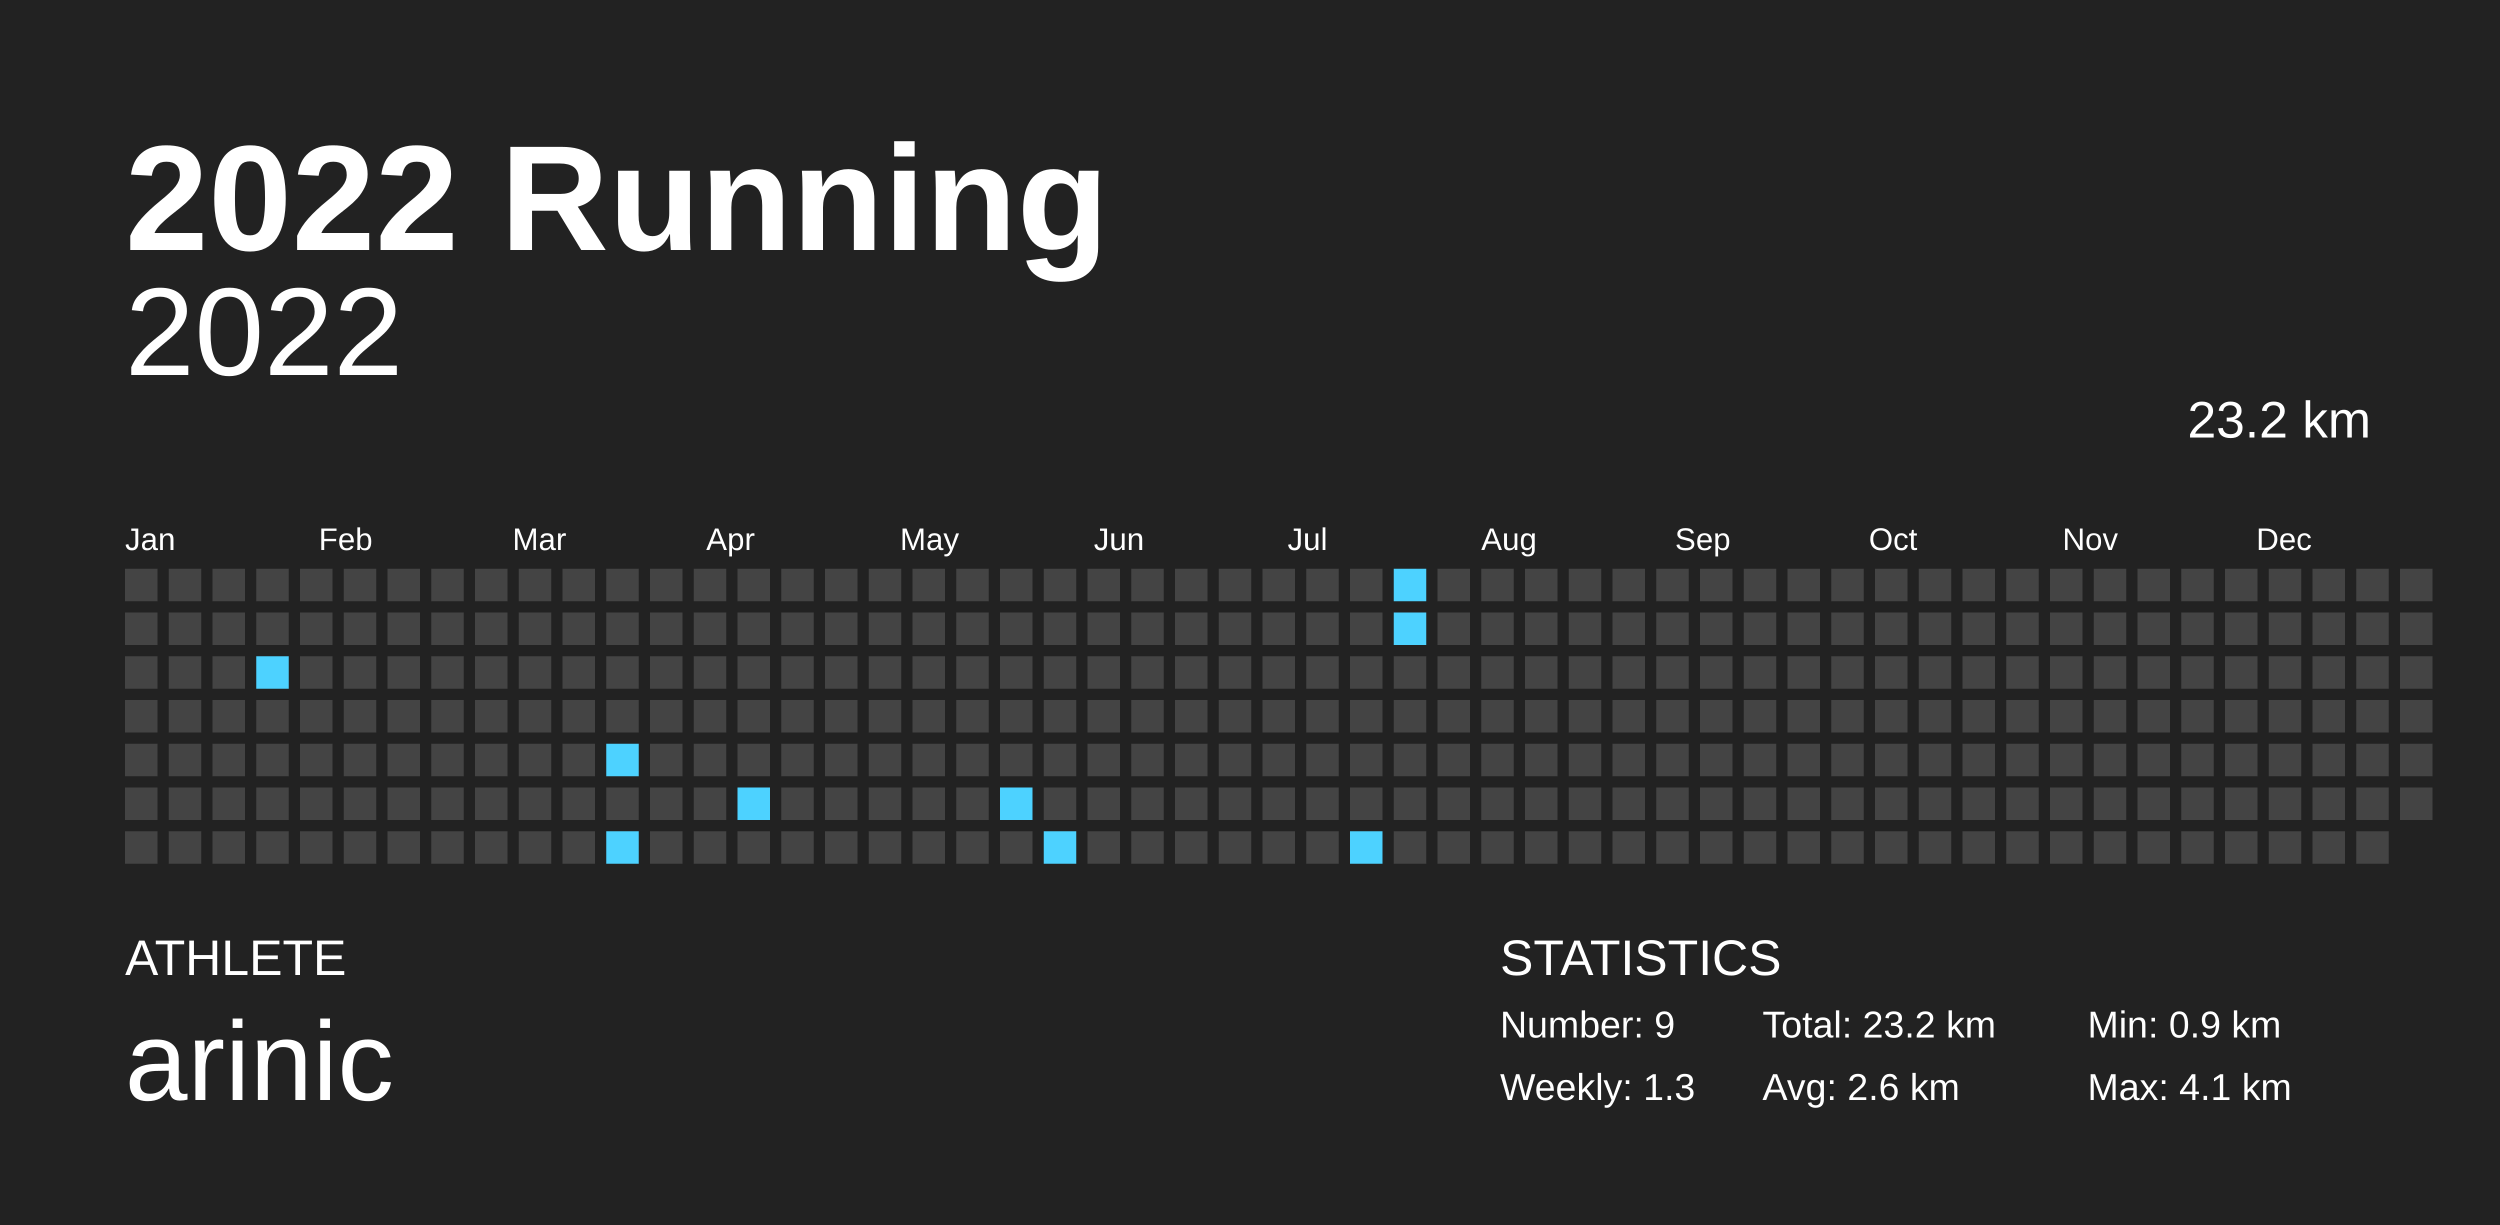
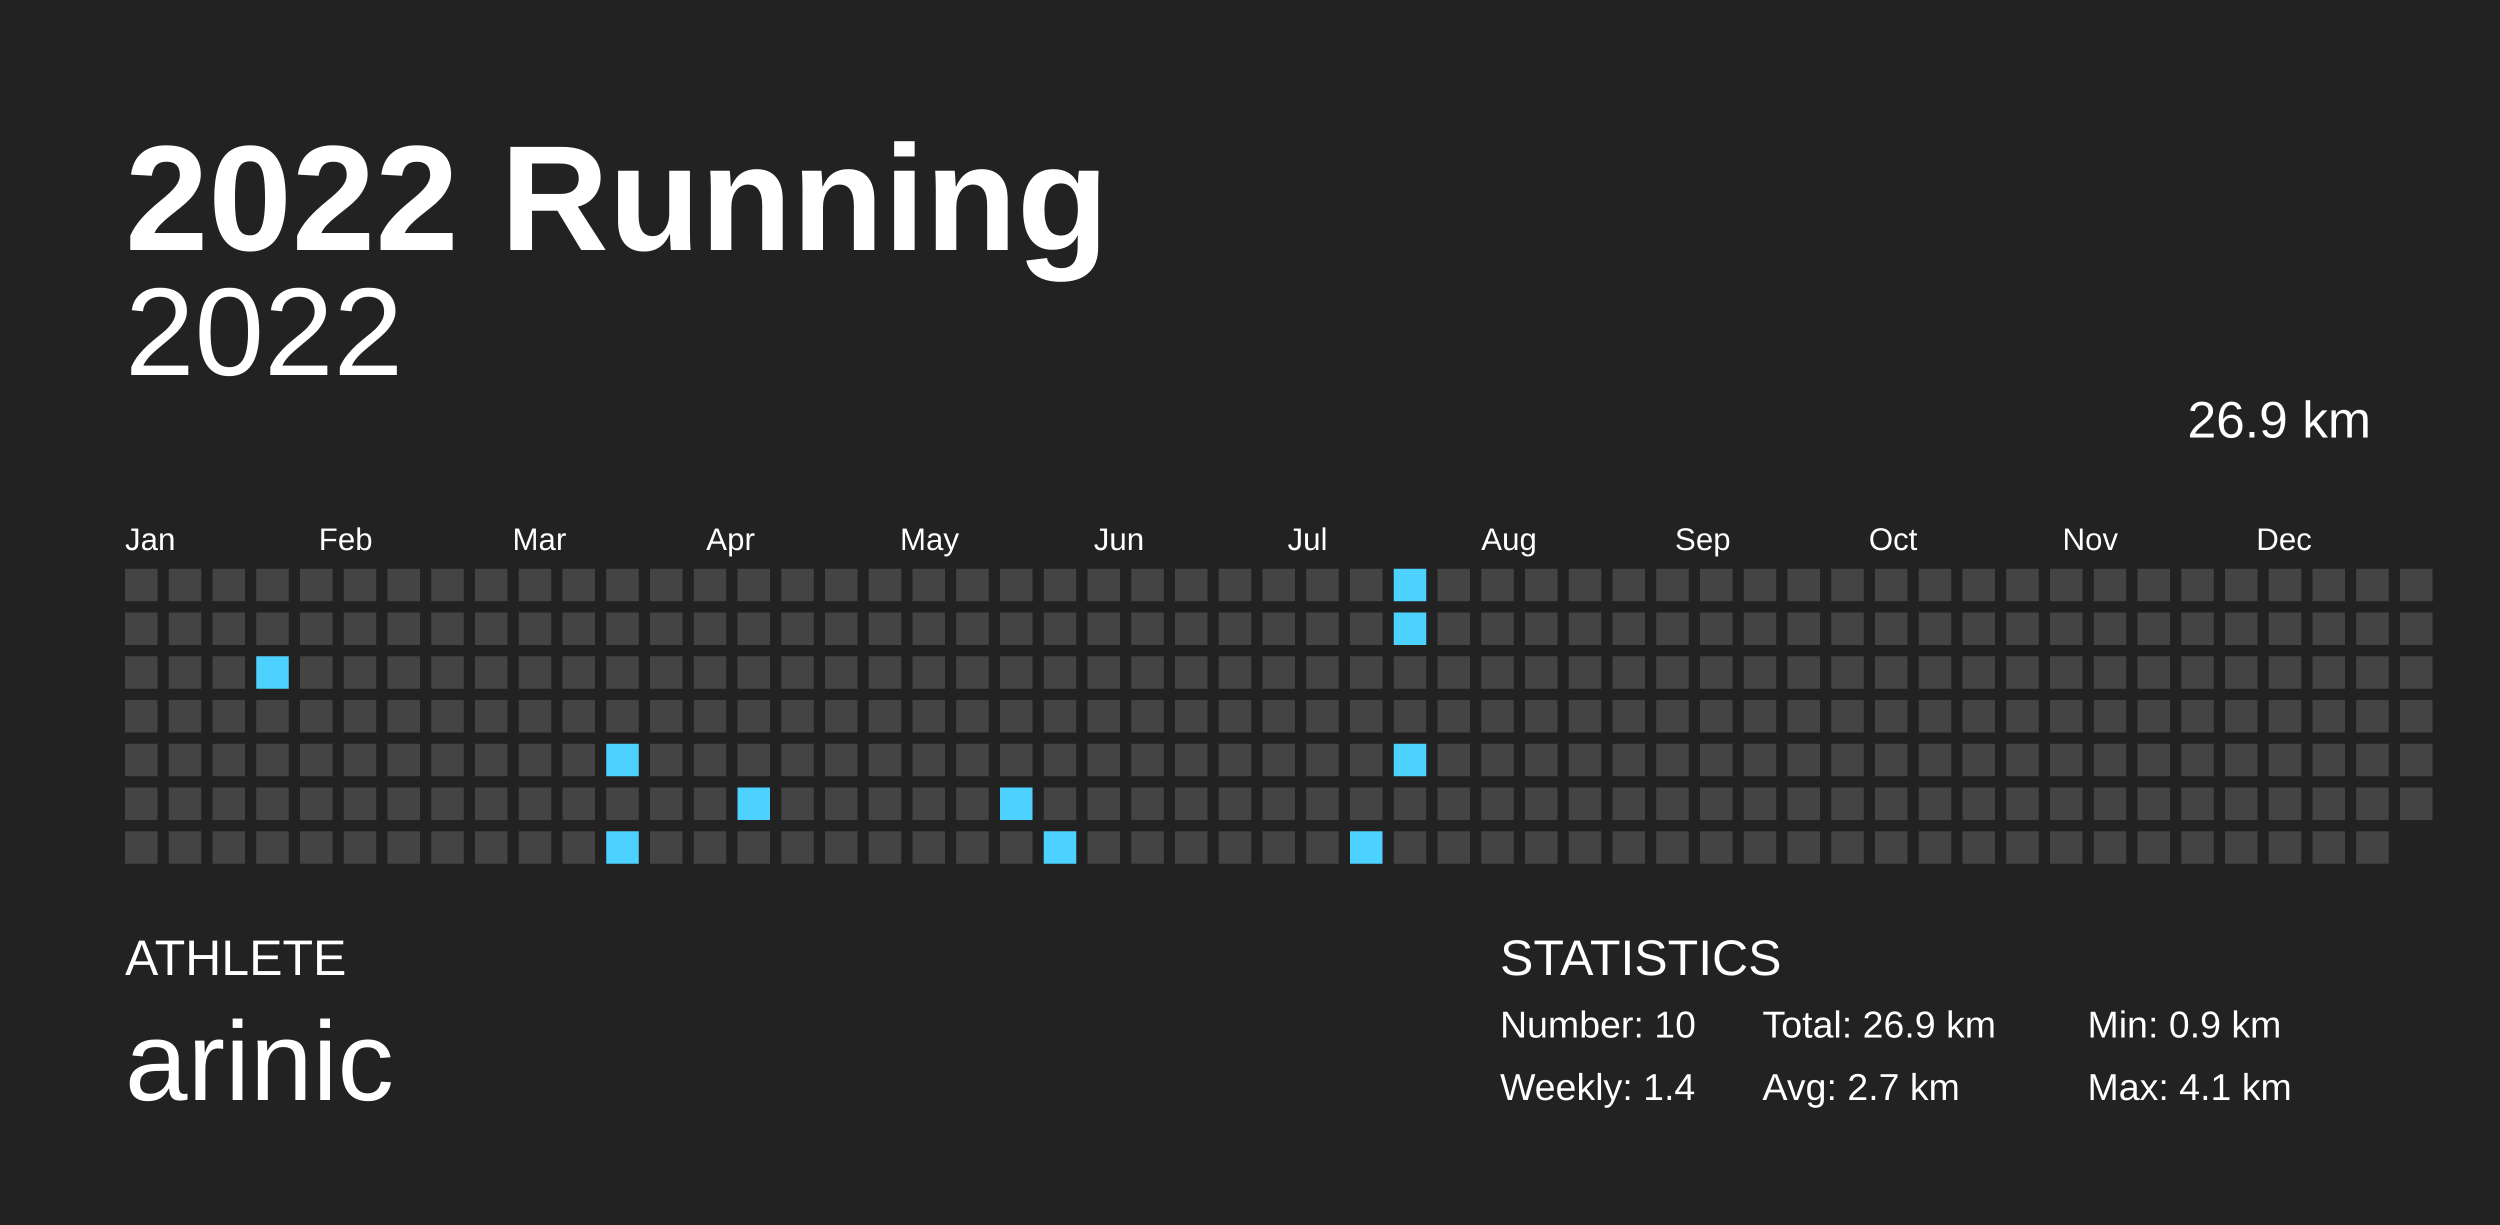
<svg xmlns="http://www.w3.org/2000/svg" baseProfile="full" height="98mm" version="1.1" viewBox="0,0,200,98" width="200mm">
  <defs />
  <rect fill="#222222" height="98" width="200" x="0" y="0" />
  <text fill="#FFFFFF" style="font-size:12px; font-family:Arial; font-weight:bold;" x="10" y="20">2022 Running</text>
  <text fill="#FFFFFF" style="font-size:4px; font-family:Arial" x="10" y="78">ATHLETE</text>
  <text fill="#FFFFFF" style="font-size:9px; font-family:Arial" x="10" y="88">arinic</text>
  <text fill="#FFFFFF" style="font-size:4px; font-family:Arial" x="120" y="78">STATISTICS</text>
-   <text fill="#FFFFFF" style="font-size:3px; font-family:Arial" x="120" y="83">Number: 9</text>
-   <text fill="#FFFFFF" style="font-size:3px; font-family:Arial" x="120" y="88">Weekly: 1.3</text>
-   <text fill="#FFFFFF" style="font-size:3px; font-family:Arial" x="141" y="83">Total: 23.2 km</text>
-   <text fill="#FFFFFF" style="font-size:3px; font-family:Arial" x="141" y="88">Avg: 2.6 km</text>
+   <text fill="#FFFFFF" style="font-size:3px; font-family:Arial" x="120" y="83">Number: 10</text>
+   <text fill="#FFFFFF" style="font-size:3px; font-family:Arial" x="120" y="88">Weekly: 1.4</text>
+   <text fill="#FFFFFF" style="font-size:3px; font-family:Arial" x="141" y="83">Total: 26.9 km</text>
+   <text fill="#FFFFFF" style="font-size:3px; font-family:Arial" x="141" y="88">Avg: 2.7 km</text>
  <text fill="#FFFFFF" style="font-size:3px; font-family:Arial" x="167" y="83">Min: 0.9 km</text>
  <text fill="#FFFFFF" style="font-size:3px; font-family:Arial" x="167" y="88">Max: 4.1 km</text>
  <text alignment-baseline="hanging" fill="#FFFFFF" style="font-size:10.0px; font-family:Arial;" x="10" y="30">2022</text>
-   <text alignment-baseline="hanging" fill="#FFFFFF" style="font-size:4.125px; font-family:Arial;" x="175" y="35">23.2 km</text>
+   <text alignment-baseline="hanging" fill="#FFFFFF" style="font-size:4.125px; font-family:Arial;" x="175" y="35">26.9 km</text>
  <text fill="#FFFFFF" style="font-size:2.5px; font-family:Arial" x="10.0" y="44">Jan</text>
  <text fill="#FFFFFF" style="font-size:2.5px; font-family:Arial" x="25.5" y="44">Feb</text>
  <text fill="#FFFFFF" style="font-size:2.5px; font-family:Arial" x="41.0" y="44">Mar</text>
  <text fill="#FFFFFF" style="font-size:2.5px; font-family:Arial" x="56.5" y="44">Apr</text>
  <text fill="#FFFFFF" style="font-size:2.5px; font-family:Arial" x="72.0" y="44">May</text>
  <text fill="#FFFFFF" style="font-size:2.5px; font-family:Arial" x="87.5" y="44">Jun</text>
  <text fill="#FFFFFF" style="font-size:2.5px; font-family:Arial" x="103.0" y="44">Jul</text>
  <text fill="#FFFFFF" style="font-size:2.5px; font-family:Arial" x="118.5" y="44">Aug</text>
  <text fill="#FFFFFF" style="font-size:2.5px; font-family:Arial" x="134.0" y="44">Sep</text>
  <text fill="#FFFFFF" style="font-size:2.5px; font-family:Arial" x="149.5" y="44">Oct</text>
  <text fill="#FFFFFF" style="font-size:2.5px; font-family:Arial" x="165.0" y="44">Nov</text>
  <text fill="#FFFFFF" style="font-size:2.5px; font-family:Arial" x="180.5" y="44">Dec</text>
  <rect fill="#444444" height="2.6" width="2.6" x="10.0" y="45.5" />
  <rect fill="#444444" height="2.6" width="2.6" x="10.0" y="49.0" />
  <rect fill="#444444" height="2.6" width="2.6" x="10.0" y="52.5" />
  <rect fill="#444444" height="2.6" width="2.6" x="10.0" y="56.0" />
  <rect fill="#444444" height="2.6" width="2.6" x="10.0" y="59.5" />
  <rect fill="#444444" height="2.6" width="2.6" x="10.0" y="63.0" />
  <rect fill="#444444" height="2.6" width="2.6" x="10.0" y="66.5" />
  <rect fill="#444444" height="2.6" width="2.6" x="13.5" y="45.5" />
  <rect fill="#444444" height="2.6" width="2.6" x="13.5" y="49.0" />
  <rect fill="#444444" height="2.6" width="2.6" x="13.5" y="52.5" />
  <rect fill="#444444" height="2.6" width="2.6" x="13.5" y="56.0" />
  <rect fill="#444444" height="2.6" width="2.6" x="13.5" y="59.5" />
  <rect fill="#444444" height="2.6" width="2.6" x="13.5" y="63.0" />
  <rect fill="#444444" height="2.6" width="2.6" x="13.5" y="66.5" />
  <rect fill="#444444" height="2.6" width="2.6" x="17.0" y="45.5" />
  <rect fill="#444444" height="2.6" width="2.6" x="17.0" y="49.0" />
  <rect fill="#444444" height="2.6" width="2.6" x="17.0" y="52.5" />
  <rect fill="#444444" height="2.6" width="2.6" x="17.0" y="56.0" />
  <rect fill="#444444" height="2.6" width="2.6" x="17.0" y="59.5" />
  <rect fill="#444444" height="2.6" width="2.6" x="17.0" y="63.0" />
  <rect fill="#444444" height="2.6" width="2.6" x="17.0" y="66.5" />
  <rect fill="#444444" height="2.6" width="2.6" x="20.5" y="45.5" />
  <rect fill="#444444" height="2.6" width="2.6" x="20.5" y="49.0" />
  <rect fill="#4dd2ff" height="2.6" width="2.6" x="20.5" y="52.5" />
  <rect fill="#444444" height="2.6" width="2.6" x="20.5" y="56.0" />
  <rect fill="#444444" height="2.6" width="2.6" x="20.5" y="59.5" />
  <rect fill="#444444" height="2.6" width="2.6" x="20.5" y="63.0" />
  <rect fill="#444444" height="2.6" width="2.6" x="20.5" y="66.5" />
  <rect fill="#444444" height="2.6" width="2.6" x="24.0" y="45.5" />
  <rect fill="#444444" height="2.6" width="2.6" x="24.0" y="49.0" />
  <rect fill="#444444" height="2.6" width="2.6" x="24.0" y="52.5" />
  <rect fill="#444444" height="2.6" width="2.6" x="24.0" y="56.0" />
  <rect fill="#444444" height="2.6" width="2.6" x="24.0" y="59.5" />
  <rect fill="#444444" height="2.6" width="2.6" x="24.0" y="63.0" />
  <rect fill="#444444" height="2.6" width="2.6" x="24.0" y="66.5" />
  <rect fill="#444444" height="2.6" width="2.6" x="27.5" y="45.5" />
  <rect fill="#444444" height="2.6" width="2.6" x="27.5" y="49.0" />
  <rect fill="#444444" height="2.6" width="2.6" x="27.5" y="52.5" />
  <rect fill="#444444" height="2.6" width="2.6" x="27.5" y="56.0" />
  <rect fill="#444444" height="2.6" width="2.6" x="27.5" y="59.5" />
  <rect fill="#444444" height="2.6" width="2.6" x="27.5" y="63.0" />
  <rect fill="#444444" height="2.6" width="2.6" x="27.5" y="66.5" />
  <rect fill="#444444" height="2.6" width="2.6" x="31.0" y="45.5" />
  <rect fill="#444444" height="2.6" width="2.6" x="31.0" y="49.0" />
  <rect fill="#444444" height="2.6" width="2.6" x="31.0" y="52.5" />
  <rect fill="#444444" height="2.6" width="2.6" x="31.0" y="56.0" />
  <rect fill="#444444" height="2.6" width="2.6" x="31.0" y="59.5" />
  <rect fill="#444444" height="2.6" width="2.6" x="31.0" y="63.0" />
  <rect fill="#444444" height="2.6" width="2.6" x="31.0" y="66.5" />
  <rect fill="#444444" height="2.6" width="2.6" x="34.5" y="45.5" />
  <rect fill="#444444" height="2.6" width="2.6" x="34.5" y="49.0" />
  <rect fill="#444444" height="2.6" width="2.6" x="34.5" y="52.5" />
  <rect fill="#444444" height="2.6" width="2.6" x="34.5" y="56.0" />
  <rect fill="#444444" height="2.6" width="2.6" x="34.5" y="59.5" />
  <rect fill="#444444" height="2.6" width="2.6" x="34.5" y="63.0" />
  <rect fill="#444444" height="2.6" width="2.6" x="34.5" y="66.5" />
  <rect fill="#444444" height="2.6" width="2.6" x="38.0" y="45.5" />
  <rect fill="#444444" height="2.6" width="2.6" x="38.0" y="49.0" />
  <rect fill="#444444" height="2.6" width="2.6" x="38.0" y="52.5" />
  <rect fill="#444444" height="2.6" width="2.6" x="38.0" y="56.0" />
  <rect fill="#444444" height="2.6" width="2.6" x="38.0" y="59.5" />
  <rect fill="#444444" height="2.6" width="2.6" x="38.0" y="63.0" />
  <rect fill="#444444" height="2.6" width="2.6" x="38.0" y="66.5" />
  <rect fill="#444444" height="2.6" width="2.6" x="41.5" y="45.5" />
  <rect fill="#444444" height="2.6" width="2.6" x="41.5" y="49.0" />
  <rect fill="#444444" height="2.6" width="2.6" x="41.5" y="52.5" />
  <rect fill="#444444" height="2.6" width="2.6" x="41.5" y="56.0" />
  <rect fill="#444444" height="2.6" width="2.6" x="41.5" y="59.5" />
  <rect fill="#444444" height="2.6" width="2.6" x="41.5" y="63.0" />
  <rect fill="#444444" height="2.6" width="2.6" x="41.5" y="66.5" />
  <rect fill="#444444" height="2.6" width="2.6" x="45.0" y="45.5" />
  <rect fill="#444444" height="2.6" width="2.6" x="45.0" y="49.0" />
  <rect fill="#444444" height="2.6" width="2.6" x="45.0" y="52.5" />
  <rect fill="#444444" height="2.6" width="2.6" x="45.0" y="56.0" />
  <rect fill="#444444" height="2.6" width="2.6" x="45.0" y="59.5" />
  <rect fill="#444444" height="2.6" width="2.6" x="45.0" y="63.0" />
  <rect fill="#444444" height="2.6" width="2.6" x="45.0" y="66.5" />
  <rect fill="#444444" height="2.6" width="2.6" x="48.5" y="45.5" />
  <rect fill="#444444" height="2.6" width="2.6" x="48.5" y="49.0" />
  <rect fill="#444444" height="2.6" width="2.6" x="48.5" y="52.5" />
  <rect fill="#444444" height="2.6" width="2.6" x="48.5" y="56.0" />
  <rect fill="#4dd2ff" height="2.6" width="2.6" x="48.5" y="59.5" />
  <rect fill="#444444" height="2.6" width="2.6" x="48.5" y="63.0" />
  <rect fill="#4dd2ff" height="2.6" width="2.6" x="48.5" y="66.5" />
  <rect fill="#444444" height="2.6" width="2.6" x="52.0" y="45.5" />
  <rect fill="#444444" height="2.6" width="2.6" x="52.0" y="49.0" />
  <rect fill="#444444" height="2.6" width="2.6" x="52.0" y="52.5" />
  <rect fill="#444444" height="2.6" width="2.6" x="52.0" y="56.0" />
  <rect fill="#444444" height="2.6" width="2.6" x="52.0" y="59.5" />
  <rect fill="#444444" height="2.6" width="2.6" x="52.0" y="63.0" />
  <rect fill="#444444" height="2.6" width="2.6" x="52.0" y="66.5" />
  <rect fill="#444444" height="2.6" width="2.6" x="55.5" y="45.5" />
  <rect fill="#444444" height="2.6" width="2.6" x="55.5" y="49.0" />
  <rect fill="#444444" height="2.6" width="2.6" x="55.5" y="52.5" />
  <rect fill="#444444" height="2.6" width="2.6" x="55.5" y="56.0" />
  <rect fill="#444444" height="2.6" width="2.6" x="55.5" y="59.5" />
  <rect fill="#444444" height="2.6" width="2.6" x="55.5" y="63.0" />
  <rect fill="#444444" height="2.6" width="2.6" x="55.5" y="66.5" />
  <rect fill="#444444" height="2.6" width="2.6" x="59.0" y="45.5" />
  <rect fill="#444444" height="2.6" width="2.6" x="59.0" y="49.0" />
  <rect fill="#444444" height="2.6" width="2.6" x="59.0" y="52.5" />
  <rect fill="#444444" height="2.6" width="2.6" x="59.0" y="56.0" />
  <rect fill="#444444" height="2.6" width="2.6" x="59.0" y="59.5" />
  <rect fill="#4dd2ff" height="2.6" width="2.6" x="59.0" y="63.0" />
  <rect fill="#444444" height="2.6" width="2.6" x="59.0" y="66.5" />
  <rect fill="#444444" height="2.6" width="2.6" x="62.5" y="45.5" />
  <rect fill="#444444" height="2.6" width="2.6" x="62.5" y="49.0" />
  <rect fill="#444444" height="2.6" width="2.6" x="62.5" y="52.5" />
  <rect fill="#444444" height="2.6" width="2.6" x="62.5" y="56.0" />
  <rect fill="#444444" height="2.6" width="2.6" x="62.5" y="59.5" />
  <rect fill="#444444" height="2.6" width="2.6" x="62.5" y="63.0" />
  <rect fill="#444444" height="2.6" width="2.6" x="62.5" y="66.5" />
  <rect fill="#444444" height="2.6" width="2.6" x="66.0" y="45.5" />
  <rect fill="#444444" height="2.6" width="2.6" x="66.0" y="49.0" />
  <rect fill="#444444" height="2.6" width="2.6" x="66.0" y="52.5" />
  <rect fill="#444444" height="2.6" width="2.6" x="66.0" y="56.0" />
  <rect fill="#444444" height="2.6" width="2.6" x="66.0" y="59.5" />
  <rect fill="#444444" height="2.6" width="2.6" x="66.0" y="63.0" />
  <rect fill="#444444" height="2.6" width="2.6" x="66.0" y="66.5" />
  <rect fill="#444444" height="2.6" width="2.6" x="69.5" y="45.5" />
  <rect fill="#444444" height="2.6" width="2.6" x="69.5" y="49.0" />
  <rect fill="#444444" height="2.6" width="2.6" x="69.5" y="52.5" />
  <rect fill="#444444" height="2.6" width="2.6" x="69.5" y="56.0" />
  <rect fill="#444444" height="2.6" width="2.6" x="69.5" y="59.5" />
  <rect fill="#444444" height="2.6" width="2.6" x="69.5" y="63.0" />
  <rect fill="#444444" height="2.6" width="2.6" x="69.5" y="66.5" />
  <rect fill="#444444" height="2.6" width="2.6" x="73.0" y="45.5" />
  <rect fill="#444444" height="2.6" width="2.6" x="73.0" y="49.0" />
  <rect fill="#444444" height="2.6" width="2.6" x="73.0" y="52.5" />
  <rect fill="#444444" height="2.6" width="2.6" x="73.0" y="56.0" />
  <rect fill="#444444" height="2.6" width="2.6" x="73.0" y="59.5" />
  <rect fill="#444444" height="2.6" width="2.6" x="73.0" y="63.0" />
  <rect fill="#444444" height="2.6" width="2.6" x="73.0" y="66.5" />
  <rect fill="#444444" height="2.6" width="2.6" x="76.5" y="45.5" />
  <rect fill="#444444" height="2.6" width="2.6" x="76.5" y="49.0" />
  <rect fill="#444444" height="2.6" width="2.6" x="76.5" y="52.5" />
  <rect fill="#444444" height="2.6" width="2.6" x="76.5" y="56.0" />
  <rect fill="#444444" height="2.6" width="2.6" x="76.5" y="59.5" />
  <rect fill="#444444" height="2.6" width="2.6" x="76.5" y="63.0" />
  <rect fill="#444444" height="2.6" width="2.6" x="76.5" y="66.5" />
  <rect fill="#444444" height="2.6" width="2.6" x="80.0" y="45.5" />
  <rect fill="#444444" height="2.6" width="2.6" x="80.0" y="49.0" />
  <rect fill="#444444" height="2.6" width="2.6" x="80.0" y="52.5" />
  <rect fill="#444444" height="2.6" width="2.6" x="80.0" y="56.0" />
  <rect fill="#444444" height="2.6" width="2.6" x="80.0" y="59.5" />
  <rect fill="#4dd2ff" height="2.6" width="2.6" x="80.0" y="63.0" />
  <rect fill="#444444" height="2.6" width="2.6" x="80.0" y="66.5" />
  <rect fill="#444444" height="2.6" width="2.6" x="83.5" y="45.5" />
  <rect fill="#444444" height="2.6" width="2.6" x="83.5" y="49.0" />
  <rect fill="#444444" height="2.6" width="2.6" x="83.5" y="52.5" />
  <rect fill="#444444" height="2.6" width="2.6" x="83.5" y="56.0" />
  <rect fill="#444444" height="2.6" width="2.6" x="83.5" y="59.5" />
  <rect fill="#444444" height="2.6" width="2.6" x="83.5" y="63.0" />
  <rect fill="#4dd2ff" height="2.6" width="2.6" x="83.5" y="66.5" />
  <rect fill="#444444" height="2.6" width="2.6" x="87.0" y="45.5" />
  <rect fill="#444444" height="2.6" width="2.6" x="87.0" y="49.0" />
  <rect fill="#444444" height="2.6" width="2.6" x="87.0" y="52.5" />
  <rect fill="#444444" height="2.6" width="2.6" x="87.0" y="56.0" />
  <rect fill="#444444" height="2.6" width="2.6" x="87.0" y="59.5" />
  <rect fill="#444444" height="2.6" width="2.6" x="87.0" y="63.0" />
  <rect fill="#444444" height="2.6" width="2.6" x="87.0" y="66.5" />
  <rect fill="#444444" height="2.6" width="2.6" x="90.5" y="45.5" />
  <rect fill="#444444" height="2.6" width="2.6" x="90.5" y="49.0" />
  <rect fill="#444444" height="2.6" width="2.6" x="90.5" y="52.5" />
  <rect fill="#444444" height="2.6" width="2.6" x="90.5" y="56.0" />
  <rect fill="#444444" height="2.6" width="2.6" x="90.5" y="59.5" />
  <rect fill="#444444" height="2.6" width="2.6" x="90.5" y="63.0" />
  <rect fill="#444444" height="2.6" width="2.6" x="90.5" y="66.5" />
  <rect fill="#444444" height="2.6" width="2.6" x="94.0" y="45.5" />
  <rect fill="#444444" height="2.6" width="2.6" x="94.0" y="49.0" />
  <rect fill="#444444" height="2.6" width="2.6" x="94.0" y="52.5" />
  <rect fill="#444444" height="2.6" width="2.6" x="94.0" y="56.0" />
  <rect fill="#444444" height="2.6" width="2.6" x="94.0" y="59.5" />
  <rect fill="#444444" height="2.6" width="2.6" x="94.0" y="63.0" />
  <rect fill="#444444" height="2.6" width="2.6" x="94.0" y="66.5" />
  <rect fill="#444444" height="2.6" width="2.6" x="97.5" y="45.5" />
  <rect fill="#444444" height="2.6" width="2.6" x="97.5" y="49.0" />
  <rect fill="#444444" height="2.6" width="2.6" x="97.5" y="52.5" />
  <rect fill="#444444" height="2.6" width="2.6" x="97.5" y="56.0" />
  <rect fill="#444444" height="2.6" width="2.6" x="97.5" y="59.5" />
  <rect fill="#444444" height="2.6" width="2.6" x="97.5" y="63.0" />
  <rect fill="#444444" height="2.6" width="2.6" x="97.5" y="66.5" />
  <rect fill="#444444" height="2.6" width="2.6" x="101.0" y="45.5" />
  <rect fill="#444444" height="2.6" width="2.6" x="101.0" y="49.0" />
  <rect fill="#444444" height="2.6" width="2.6" x="101.0" y="52.5" />
  <rect fill="#444444" height="2.6" width="2.6" x="101.0" y="56.0" />
  <rect fill="#444444" height="2.6" width="2.6" x="101.0" y="59.5" />
  <rect fill="#444444" height="2.6" width="2.6" x="101.0" y="63.0" />
  <rect fill="#444444" height="2.6" width="2.6" x="101.0" y="66.5" />
  <rect fill="#444444" height="2.6" width="2.6" x="104.5" y="45.5" />
  <rect fill="#444444" height="2.6" width="2.6" x="104.5" y="49.0" />
  <rect fill="#444444" height="2.6" width="2.6" x="104.5" y="52.5" />
  <rect fill="#444444" height="2.6" width="2.6" x="104.5" y="56.0" />
  <rect fill="#444444" height="2.6" width="2.6" x="104.5" y="59.5" />
  <rect fill="#444444" height="2.6" width="2.6" x="104.5" y="63.0" />
  <rect fill="#444444" height="2.6" width="2.6" x="104.5" y="66.5" />
  <rect fill="#444444" height="2.6" width="2.6" x="108.0" y="45.5" />
  <rect fill="#444444" height="2.6" width="2.6" x="108.0" y="49.0" />
  <rect fill="#444444" height="2.6" width="2.6" x="108.0" y="52.5" />
  <rect fill="#444444" height="2.6" width="2.6" x="108.0" y="56.0" />
  <rect fill="#444444" height="2.6" width="2.6" x="108.0" y="59.5" />
  <rect fill="#444444" height="2.6" width="2.6" x="108.0" y="63.0" />
  <rect fill="#4dd2ff" height="2.6" width="2.6" x="108.0" y="66.5" />
  <rect fill="#4dd2ff" height="2.6" width="2.6" x="111.5" y="45.5" />
  <rect fill="#4dd2ff" height="2.6" width="2.6" x="111.5" y="49.0" />
  <rect fill="#444444" height="2.6" width="2.6" x="111.5" y="52.5" />
  <rect fill="#444444" height="2.6" width="2.6" x="111.5" y="56.0" />
-   <rect fill="#444444" height="2.6" width="2.6" x="111.5" y="59.5" />
+   <rect fill="#4dd2ff" height="2.6" width="2.6" x="111.5" y="59.5" />
  <rect fill="#444444" height="2.6" width="2.6" x="111.5" y="63.0" />
  <rect fill="#444444" height="2.6" width="2.6" x="111.5" y="66.5" />
  <rect fill="#444444" height="2.6" width="2.6" x="115.0" y="45.5" />
  <rect fill="#444444" height="2.6" width="2.6" x="115.0" y="49.0" />
  <rect fill="#444444" height="2.6" width="2.6" x="115.0" y="52.5" />
  <rect fill="#444444" height="2.6" width="2.6" x="115.0" y="56.0" />
  <rect fill="#444444" height="2.6" width="2.6" x="115.0" y="59.5" />
  <rect fill="#444444" height="2.6" width="2.6" x="115.0" y="63.0" />
  <rect fill="#444444" height="2.6" width="2.6" x="115.0" y="66.5" />
  <rect fill="#444444" height="2.6" width="2.6" x="118.5" y="45.5" />
  <rect fill="#444444" height="2.6" width="2.6" x="118.5" y="49.0" />
  <rect fill="#444444" height="2.6" width="2.6" x="118.5" y="52.5" />
  <rect fill="#444444" height="2.6" width="2.6" x="118.5" y="56.0" />
  <rect fill="#444444" height="2.6" width="2.6" x="118.5" y="59.5" />
  <rect fill="#444444" height="2.6" width="2.6" x="118.5" y="63.0" />
  <rect fill="#444444" height="2.6" width="2.6" x="118.5" y="66.5" />
  <rect fill="#444444" height="2.6" width="2.6" x="122.0" y="45.5" />
  <rect fill="#444444" height="2.6" width="2.6" x="122.0" y="49.0" />
  <rect fill="#444444" height="2.6" width="2.6" x="122.0" y="52.5" />
  <rect fill="#444444" height="2.6" width="2.6" x="122.0" y="56.0" />
  <rect fill="#444444" height="2.6" width="2.6" x="122.0" y="59.5" />
  <rect fill="#444444" height="2.6" width="2.6" x="122.0" y="63.0" />
  <rect fill="#444444" height="2.6" width="2.6" x="122.0" y="66.5" />
  <rect fill="#444444" height="2.6" width="2.6" x="125.5" y="45.5" />
  <rect fill="#444444" height="2.6" width="2.6" x="125.5" y="49.0" />
  <rect fill="#444444" height="2.6" width="2.6" x="125.5" y="52.5" />
  <rect fill="#444444" height="2.6" width="2.6" x="125.5" y="56.0" />
  <rect fill="#444444" height="2.6" width="2.6" x="125.5" y="59.5" />
  <rect fill="#444444" height="2.6" width="2.6" x="125.5" y="63.0" />
  <rect fill="#444444" height="2.6" width="2.6" x="125.5" y="66.5" />
  <rect fill="#444444" height="2.6" width="2.6" x="129.0" y="45.5" />
  <rect fill="#444444" height="2.6" width="2.6" x="129.0" y="49.0" />
  <rect fill="#444444" height="2.6" width="2.6" x="129.0" y="52.5" />
  <rect fill="#444444" height="2.6" width="2.6" x="129.0" y="56.0" />
  <rect fill="#444444" height="2.6" width="2.6" x="129.0" y="59.5" />
  <rect fill="#444444" height="2.6" width="2.6" x="129.0" y="63.0" />
  <rect fill="#444444" height="2.6" width="2.6" x="129.0" y="66.5" />
  <rect fill="#444444" height="2.6" width="2.6" x="132.5" y="45.5" />
  <rect fill="#444444" height="2.6" width="2.6" x="132.5" y="49.0" />
  <rect fill="#444444" height="2.6" width="2.6" x="132.5" y="52.5" />
  <rect fill="#444444" height="2.6" width="2.6" x="132.5" y="56.0" />
  <rect fill="#444444" height="2.6" width="2.6" x="132.5" y="59.5" />
  <rect fill="#444444" height="2.6" width="2.6" x="132.5" y="63.0" />
  <rect fill="#444444" height="2.6" width="2.6" x="132.5" y="66.5" />
  <rect fill="#444444" height="2.6" width="2.6" x="136.0" y="45.5" />
  <rect fill="#444444" height="2.6" width="2.6" x="136.0" y="49.0" />
  <rect fill="#444444" height="2.6" width="2.6" x="136.0" y="52.5" />
  <rect fill="#444444" height="2.6" width="2.6" x="136.0" y="56.0" />
  <rect fill="#444444" height="2.6" width="2.6" x="136.0" y="59.5" />
  <rect fill="#444444" height="2.6" width="2.6" x="136.0" y="63.0" />
  <rect fill="#444444" height="2.6" width="2.6" x="136.0" y="66.5" />
  <rect fill="#444444" height="2.6" width="2.6" x="139.5" y="45.5" />
  <rect fill="#444444" height="2.6" width="2.6" x="139.5" y="49.0" />
  <rect fill="#444444" height="2.6" width="2.6" x="139.5" y="52.5" />
  <rect fill="#444444" height="2.6" width="2.6" x="139.5" y="56.0" />
  <rect fill="#444444" height="2.6" width="2.6" x="139.5" y="59.5" />
  <rect fill="#444444" height="2.6" width="2.6" x="139.5" y="63.0" />
  <rect fill="#444444" height="2.6" width="2.6" x="139.5" y="66.5" />
  <rect fill="#444444" height="2.6" width="2.6" x="143.0" y="45.5" />
  <rect fill="#444444" height="2.6" width="2.6" x="143.0" y="49.0" />
  <rect fill="#444444" height="2.6" width="2.6" x="143.0" y="52.5" />
  <rect fill="#444444" height="2.6" width="2.6" x="143.0" y="56.0" />
  <rect fill="#444444" height="2.6" width="2.6" x="143.0" y="59.5" />
  <rect fill="#444444" height="2.6" width="2.6" x="143.0" y="63.0" />
  <rect fill="#444444" height="2.6" width="2.6" x="143.0" y="66.5" />
  <rect fill="#444444" height="2.6" width="2.6" x="146.5" y="45.5" />
  <rect fill="#444444" height="2.6" width="2.6" x="146.5" y="49.0" />
  <rect fill="#444444" height="2.6" width="2.6" x="146.5" y="52.5" />
  <rect fill="#444444" height="2.6" width="2.6" x="146.5" y="56.0" />
  <rect fill="#444444" height="2.6" width="2.6" x="146.5" y="59.5" />
  <rect fill="#444444" height="2.6" width="2.6" x="146.5" y="63.0" />
  <rect fill="#444444" height="2.6" width="2.6" x="146.5" y="66.5" />
  <rect fill="#444444" height="2.6" width="2.6" x="150.0" y="45.5" />
  <rect fill="#444444" height="2.6" width="2.6" x="150.0" y="49.0" />
  <rect fill="#444444" height="2.6" width="2.6" x="150.0" y="52.5" />
  <rect fill="#444444" height="2.6" width="2.6" x="150.0" y="56.0" />
  <rect fill="#444444" height="2.6" width="2.6" x="150.0" y="59.5" />
  <rect fill="#444444" height="2.6" width="2.6" x="150.0" y="63.0" />
  <rect fill="#444444" height="2.6" width="2.6" x="150.0" y="66.5" />
  <rect fill="#444444" height="2.6" width="2.6" x="153.5" y="45.5" />
  <rect fill="#444444" height="2.6" width="2.6" x="153.5" y="49.0" />
  <rect fill="#444444" height="2.6" width="2.6" x="153.5" y="52.5" />
  <rect fill="#444444" height="2.6" width="2.6" x="153.5" y="56.0" />
  <rect fill="#444444" height="2.6" width="2.6" x="153.5" y="59.5" />
  <rect fill="#444444" height="2.6" width="2.6" x="153.5" y="63.0" />
  <rect fill="#444444" height="2.6" width="2.6" x="153.5" y="66.5" />
  <rect fill="#444444" height="2.6" width="2.6" x="157.0" y="45.5" />
  <rect fill="#444444" height="2.6" width="2.6" x="157.0" y="49.0" />
  <rect fill="#444444" height="2.6" width="2.6" x="157.0" y="52.5" />
  <rect fill="#444444" height="2.6" width="2.6" x="157.0" y="56.0" />
  <rect fill="#444444" height="2.6" width="2.6" x="157.0" y="59.5" />
  <rect fill="#444444" height="2.6" width="2.6" x="157.0" y="63.0" />
  <rect fill="#444444" height="2.6" width="2.6" x="157.0" y="66.5" />
  <rect fill="#444444" height="2.6" width="2.6" x="160.5" y="45.5" />
  <rect fill="#444444" height="2.6" width="2.6" x="160.5" y="49.0" />
  <rect fill="#444444" height="2.6" width="2.6" x="160.5" y="52.5" />
  <rect fill="#444444" height="2.6" width="2.6" x="160.5" y="56.0" />
  <rect fill="#444444" height="2.6" width="2.6" x="160.5" y="59.5" />
  <rect fill="#444444" height="2.6" width="2.6" x="160.5" y="63.0" />
  <rect fill="#444444" height="2.6" width="2.6" x="160.5" y="66.5" />
  <rect fill="#444444" height="2.6" width="2.6" x="164.0" y="45.5" />
  <rect fill="#444444" height="2.6" width="2.6" x="164.0" y="49.0" />
  <rect fill="#444444" height="2.6" width="2.6" x="164.0" y="52.5" />
  <rect fill="#444444" height="2.6" width="2.6" x="164.0" y="56.0" />
  <rect fill="#444444" height="2.6" width="2.6" x="164.0" y="59.5" />
  <rect fill="#444444" height="2.6" width="2.6" x="164.0" y="63.0" />
  <rect fill="#444444" height="2.6" width="2.6" x="164.0" y="66.5" />
  <rect fill="#444444" height="2.6" width="2.6" x="167.5" y="45.5" />
  <rect fill="#444444" height="2.6" width="2.6" x="167.5" y="49.0" />
  <rect fill="#444444" height="2.6" width="2.6" x="167.5" y="52.5" />
  <rect fill="#444444" height="2.6" width="2.6" x="167.5" y="56.0" />
  <rect fill="#444444" height="2.6" width="2.6" x="167.5" y="59.5" />
  <rect fill="#444444" height="2.6" width="2.6" x="167.5" y="63.0" />
  <rect fill="#444444" height="2.6" width="2.6" x="167.5" y="66.5" />
  <rect fill="#444444" height="2.6" width="2.6" x="171.0" y="45.5" />
  <rect fill="#444444" height="2.6" width="2.6" x="171.0" y="49.0" />
  <rect fill="#444444" height="2.6" width="2.6" x="171.0" y="52.5" />
  <rect fill="#444444" height="2.6" width="2.6" x="171.0" y="56.0" />
  <rect fill="#444444" height="2.6" width="2.6" x="171.0" y="59.5" />
  <rect fill="#444444" height="2.6" width="2.6" x="171.0" y="63.0" />
  <rect fill="#444444" height="2.6" width="2.6" x="171.0" y="66.5" />
  <rect fill="#444444" height="2.6" width="2.6" x="174.5" y="45.5" />
  <rect fill="#444444" height="2.6" width="2.6" x="174.5" y="49.0" />
  <rect fill="#444444" height="2.6" width="2.6" x="174.5" y="52.5" />
  <rect fill="#444444" height="2.6" width="2.6" x="174.5" y="56.0" />
  <rect fill="#444444" height="2.6" width="2.6" x="174.5" y="59.5" />
  <rect fill="#444444" height="2.6" width="2.6" x="174.5" y="63.0" />
  <rect fill="#444444" height="2.6" width="2.6" x="174.5" y="66.5" />
  <rect fill="#444444" height="2.6" width="2.6" x="178.0" y="45.5" />
  <rect fill="#444444" height="2.6" width="2.6" x="178.0" y="49.0" />
  <rect fill="#444444" height="2.6" width="2.6" x="178.0" y="52.5" />
  <rect fill="#444444" height="2.6" width="2.6" x="178.0" y="56.0" />
  <rect fill="#444444" height="2.6" width="2.6" x="178.0" y="59.5" />
  <rect fill="#444444" height="2.6" width="2.6" x="178.0" y="63.0" />
  <rect fill="#444444" height="2.6" width="2.6" x="178.0" y="66.5" />
  <rect fill="#444444" height="2.6" width="2.6" x="181.5" y="45.5" />
  <rect fill="#444444" height="2.6" width="2.6" x="181.5" y="49.0" />
  <rect fill="#444444" height="2.6" width="2.6" x="181.5" y="52.5" />
  <rect fill="#444444" height="2.6" width="2.6" x="181.5" y="56.0" />
  <rect fill="#444444" height="2.6" width="2.6" x="181.5" y="59.5" />
  <rect fill="#444444" height="2.6" width="2.6" x="181.5" y="63.0" />
  <rect fill="#444444" height="2.6" width="2.6" x="181.5" y="66.5" />
  <rect fill="#444444" height="2.6" width="2.6" x="185.0" y="45.5" />
  <rect fill="#444444" height="2.6" width="2.6" x="185.0" y="49.0" />
  <rect fill="#444444" height="2.6" width="2.6" x="185.0" y="52.5" />
  <rect fill="#444444" height="2.6" width="2.6" x="185.0" y="56.0" />
  <rect fill="#444444" height="2.6" width="2.6" x="185.0" y="59.5" />
  <rect fill="#444444" height="2.6" width="2.6" x="185.0" y="63.0" />
  <rect fill="#444444" height="2.6" width="2.6" x="185.0" y="66.5" />
  <rect fill="#444444" height="2.6" width="2.6" x="188.5" y="45.5" />
  <rect fill="#444444" height="2.6" width="2.6" x="188.5" y="49.0" />
  <rect fill="#444444" height="2.6" width="2.6" x="188.5" y="52.5" />
  <rect fill="#444444" height="2.6" width="2.6" x="188.5" y="56.0" />
  <rect fill="#444444" height="2.6" width="2.6" x="188.5" y="59.5" />
  <rect fill="#444444" height="2.6" width="2.6" x="188.5" y="63.0" />
  <rect fill="#444444" height="2.6" width="2.6" x="188.5" y="66.5" />
  <rect fill="#444444" height="2.6" width="2.6" x="192.0" y="45.5" />
  <rect fill="#444444" height="2.6" width="2.6" x="192.0" y="49.0" />
  <rect fill="#444444" height="2.6" width="2.6" x="192.0" y="52.5" />
  <rect fill="#444444" height="2.6" width="2.6" x="192.0" y="56.0" />
  <rect fill="#444444" height="2.6" width="2.6" x="192.0" y="59.5" />
  <rect fill="#444444" height="2.6" width="2.6" x="192.0" y="63.0" />
</svg>
